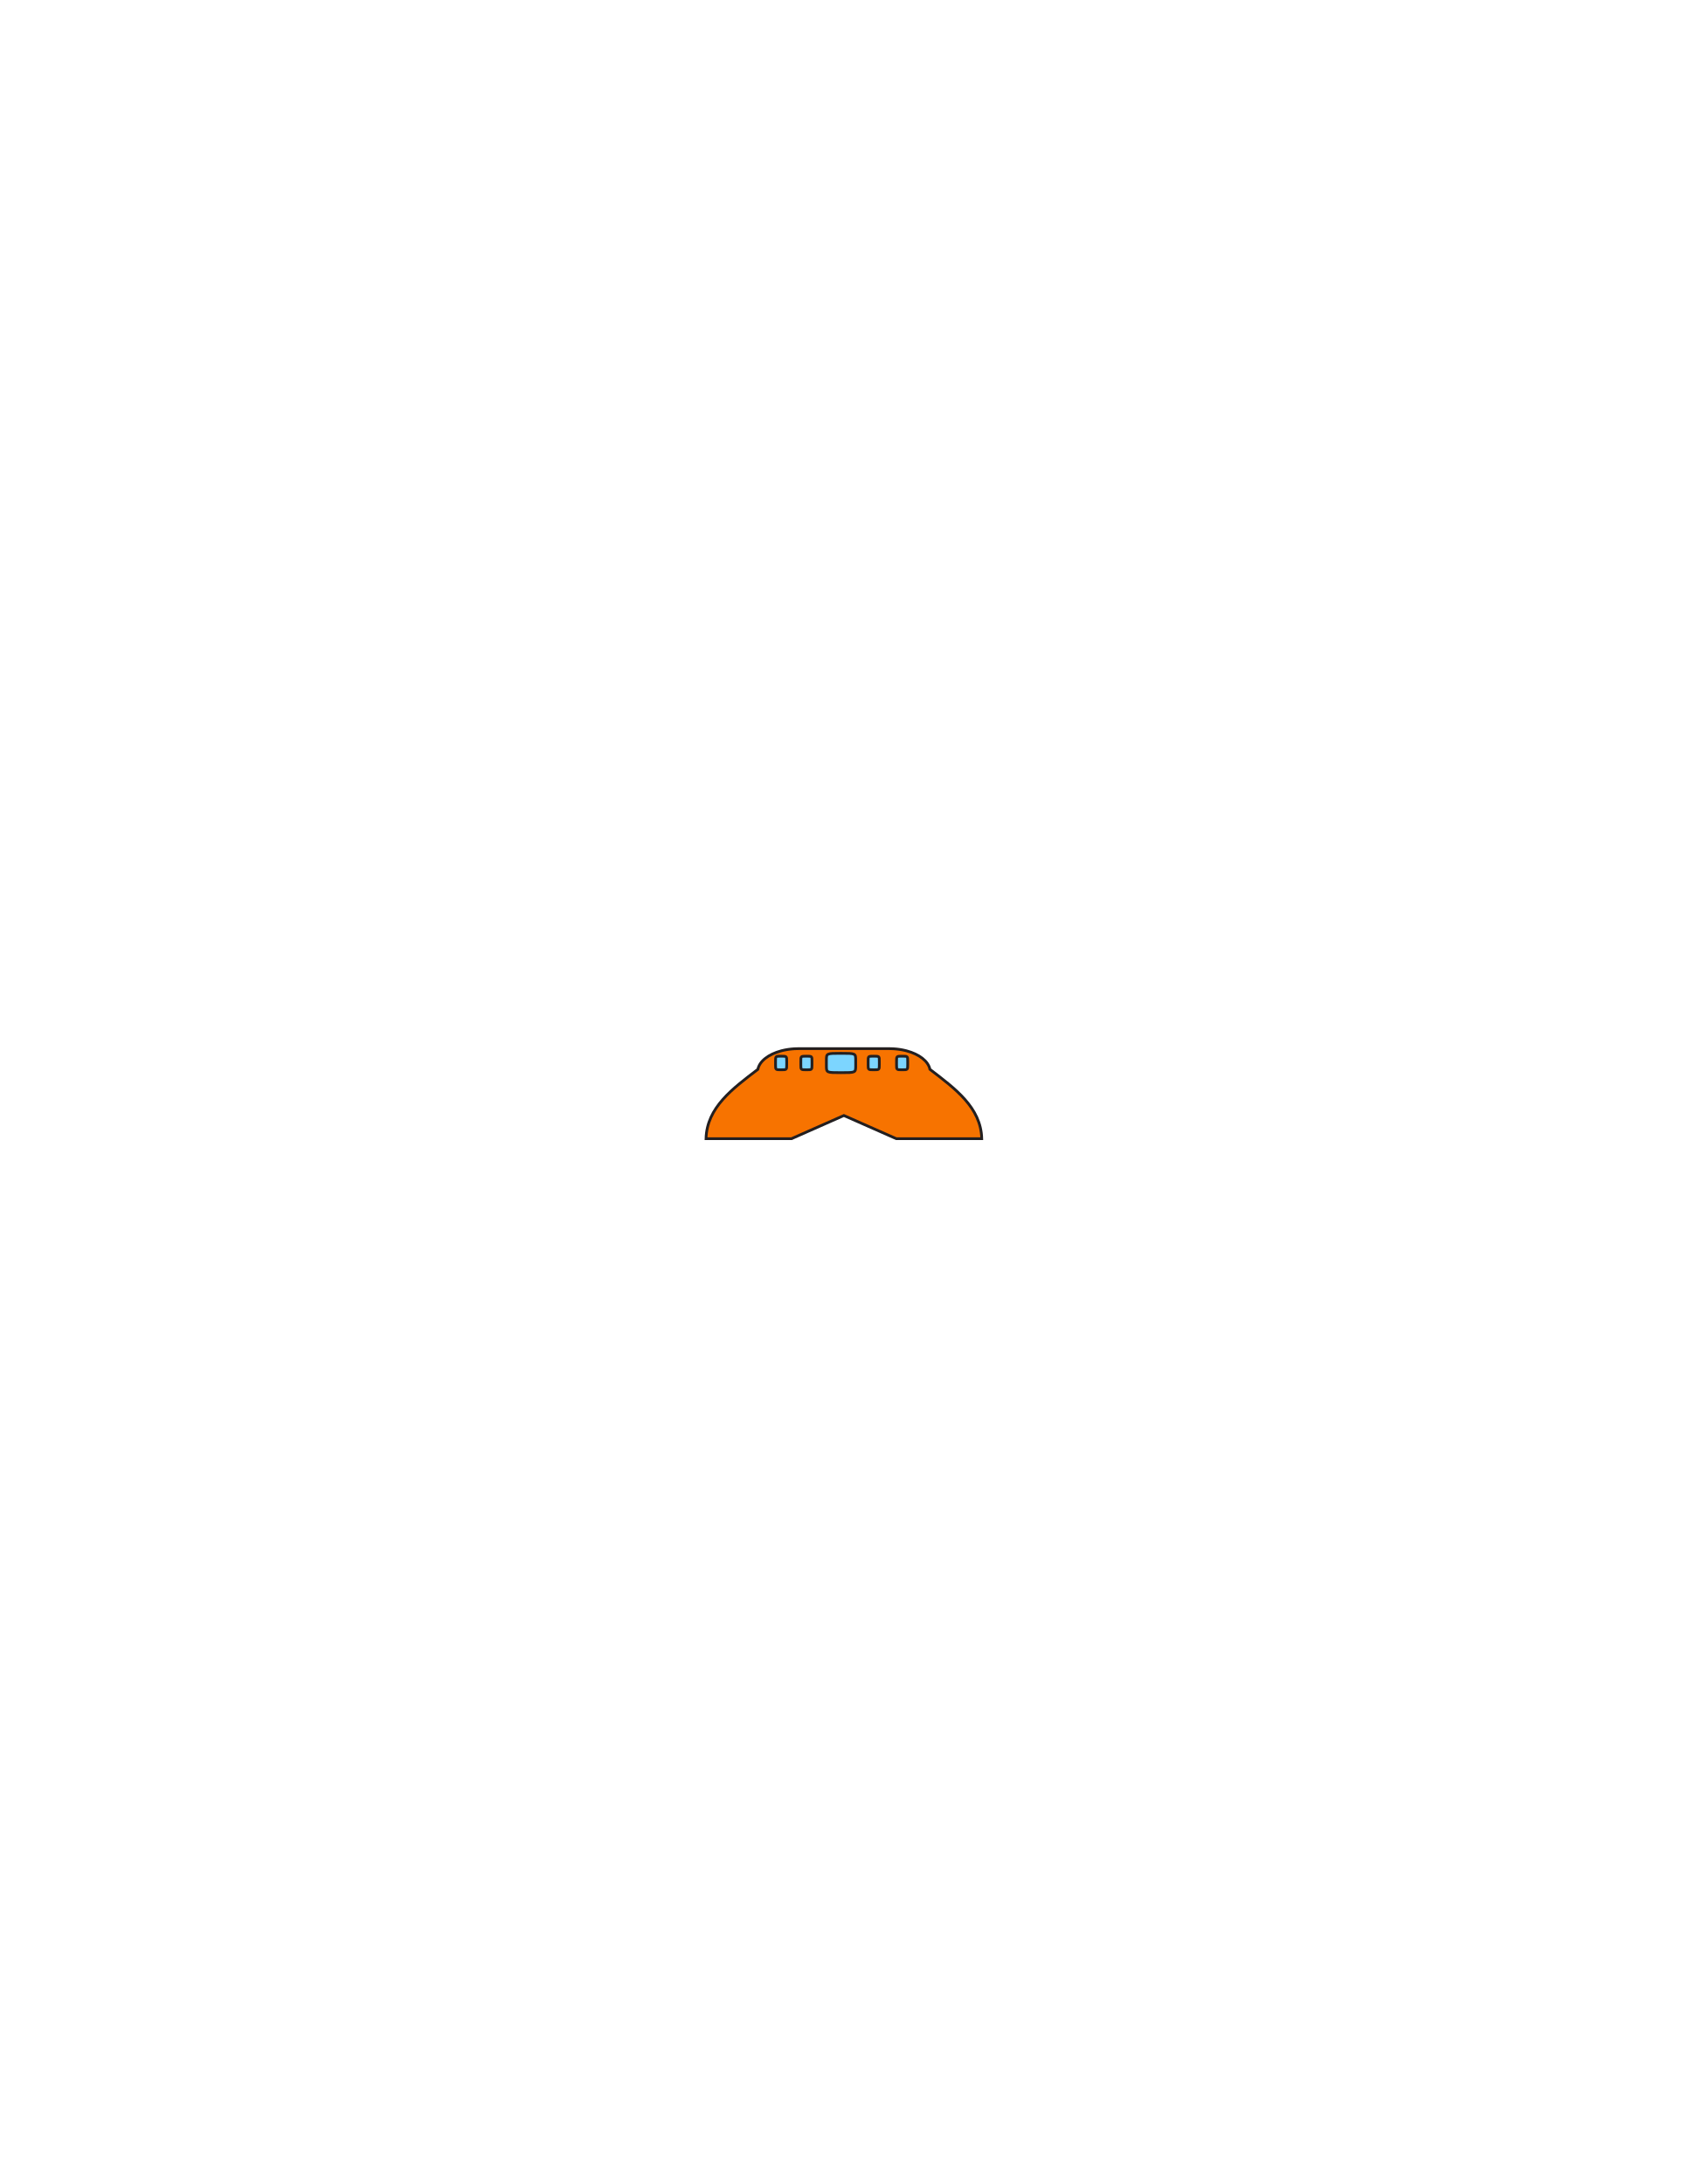
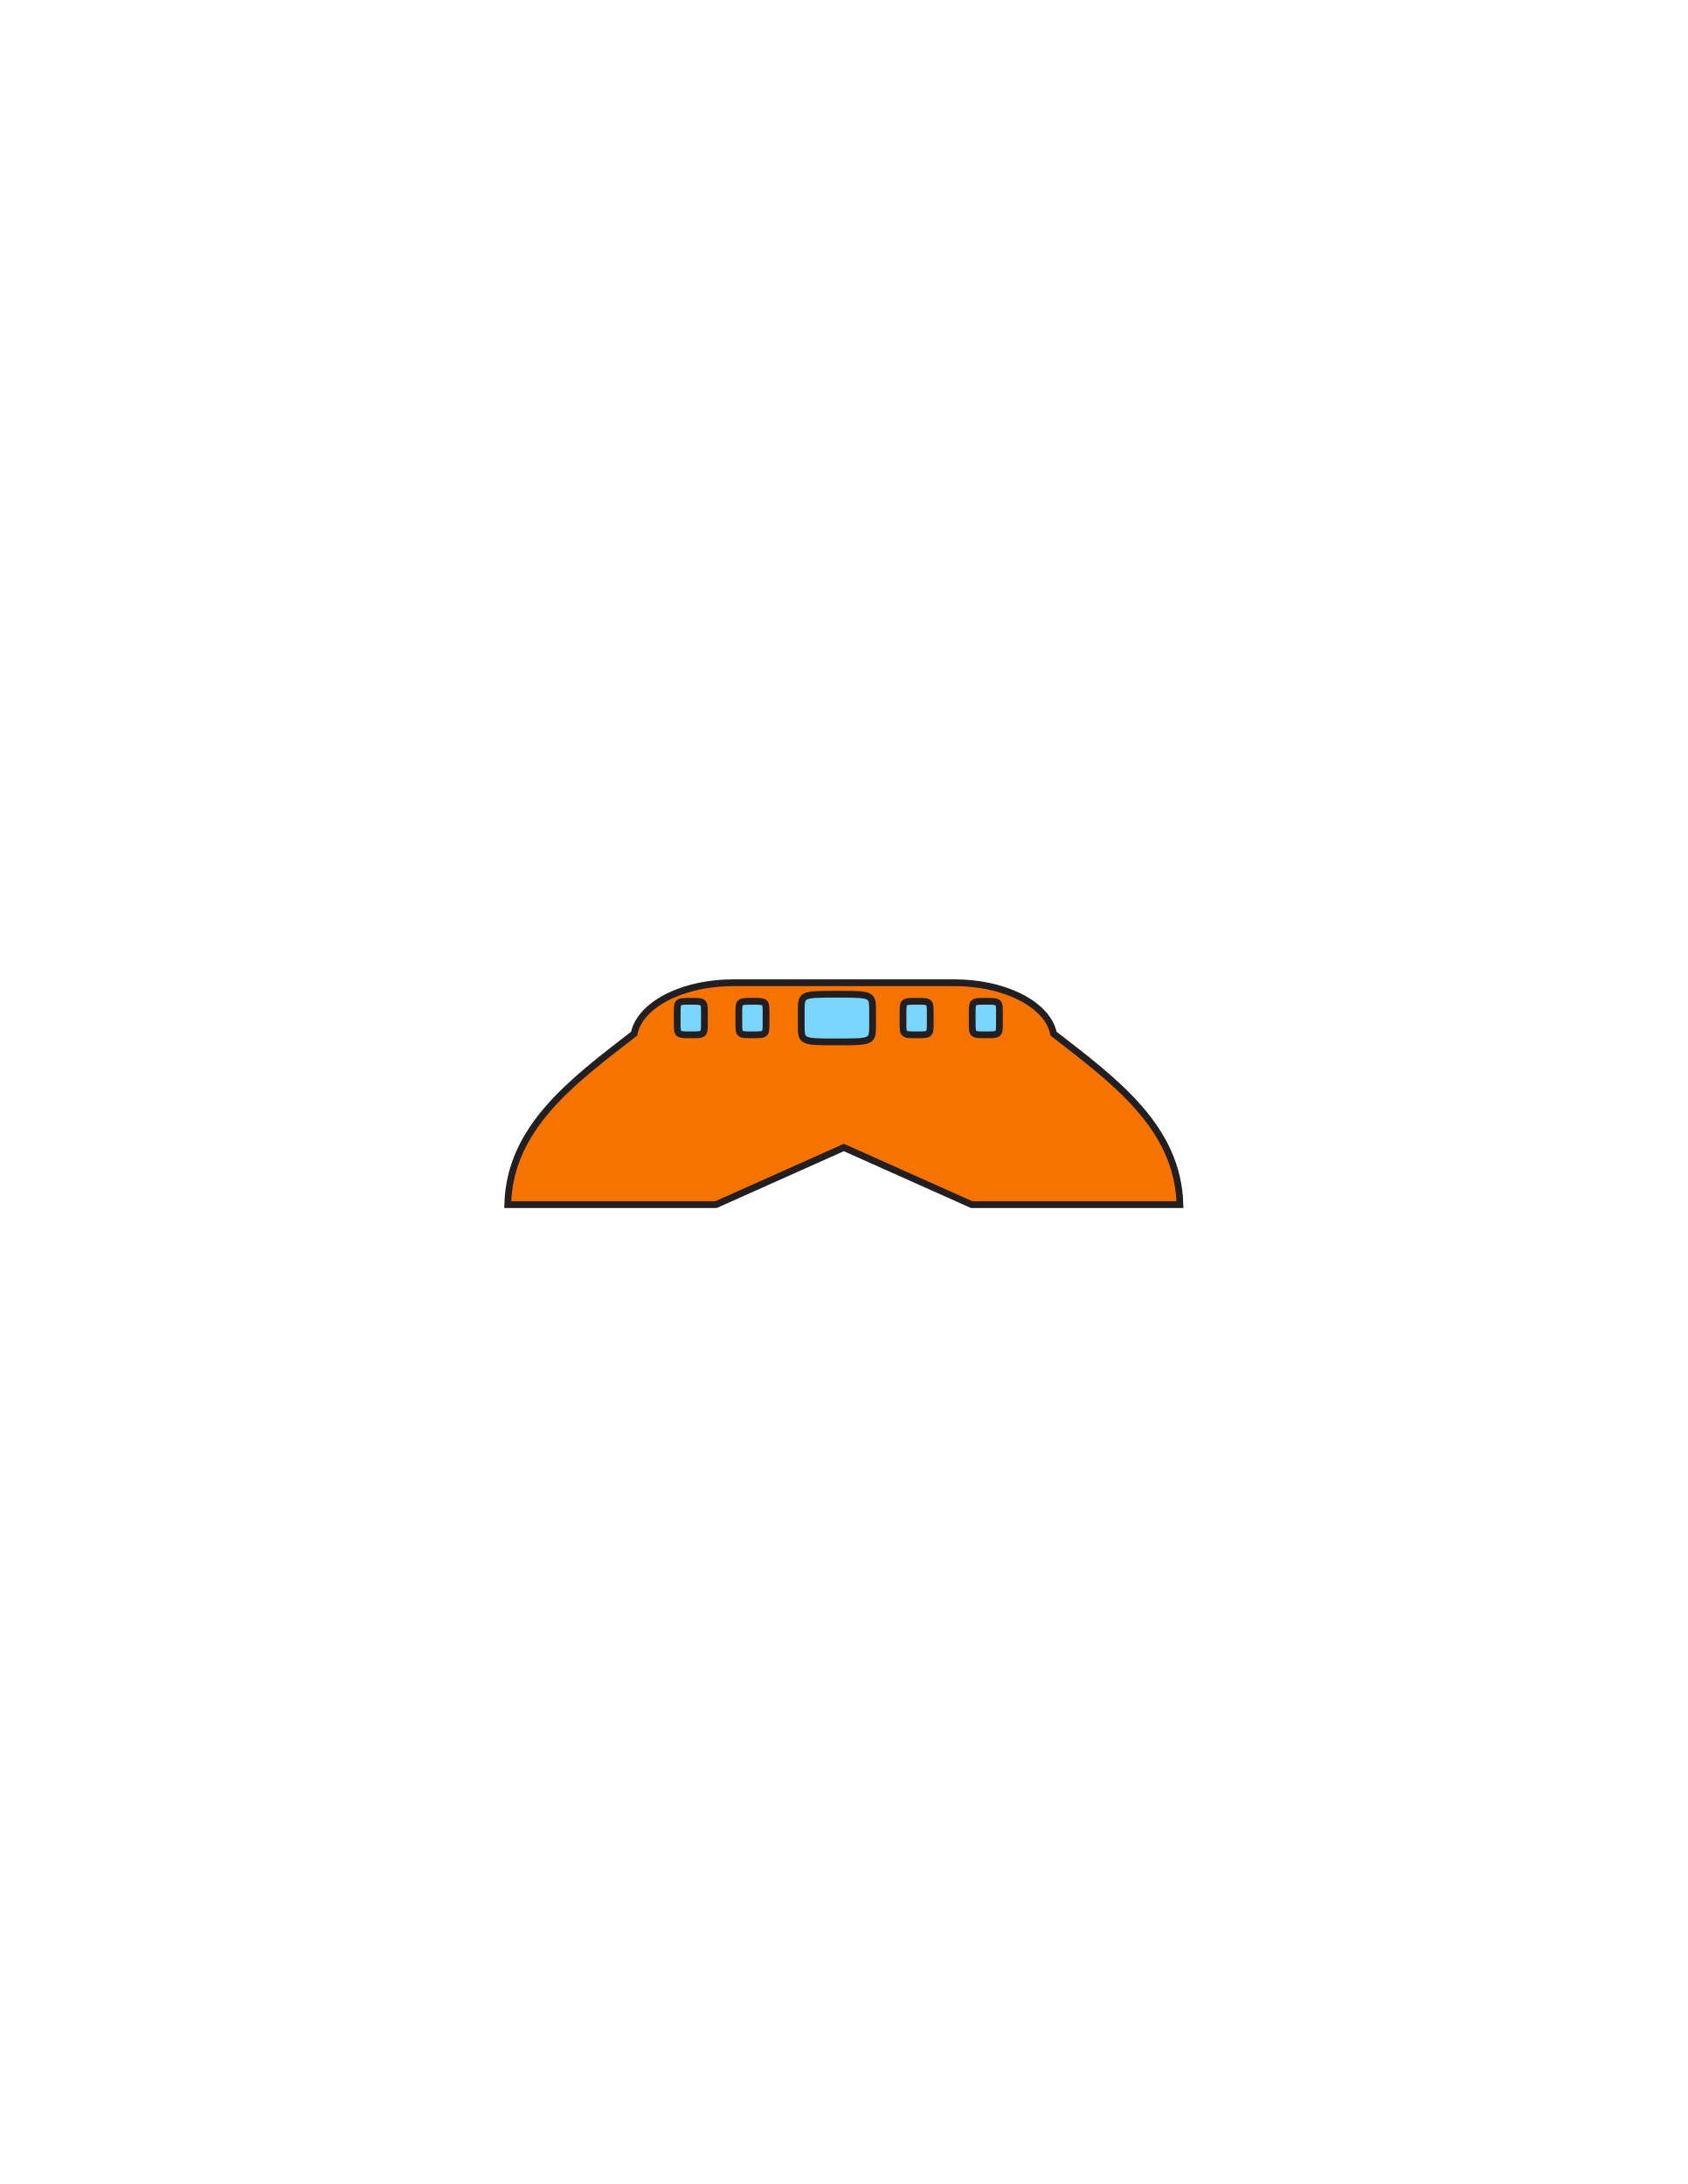
<svg xmlns="http://www.w3.org/2000/svg" version="1.1" id="Layer_1" x="0px" y="0px" width="612px" height="792px" viewBox="0 0 612 792" enable-background="new 0 0 612 792" xml:space="preserve">
-   <rect x="253.5" y="379.606" fill-opacity="0" fill="#231F20" width="105" height="34" />
-   <path id="PRIMARY_6_" fill="#F77300" stroke="#231F20" stroke-miterlimit="10" d="M337.182,387.779  c-0.597-2.979-3.889-5.479-8.443-6.697c-0.06-0.017-0.12-0.034-0.182-0.051c-0.285-0.073-0.576-0.139-0.87-0.202  c-0.131-0.028-0.263-0.057-0.396-0.083c-0.265-0.052-0.53-0.1-0.801-0.143c-0.179-0.029-0.359-0.055-0.539-0.079  c-0.245-0.034-0.49-0.066-0.741-0.094c-0.231-0.024-0.465-0.043-0.698-0.061c-0.215-0.018-0.427-0.037-0.643-0.049  c-0.402-0.021-0.81-0.032-1.222-0.034c-0.051-0.001-0.101-0.005-0.152-0.005h-0.024h-0.014h-0.026h-32.884h-0.027h-0.014h-0.024  c-0.052,0-0.102,0.004-0.152,0.005c-0.412,0.002-0.819,0.013-1.222,0.034c-0.216,0.012-0.428,0.031-0.643,0.049  c-0.233,0.018-0.468,0.036-0.698,0.061c-0.251,0.027-0.496,0.06-0.741,0.094c-0.18,0.024-0.36,0.05-0.538,0.079  c-0.271,0.043-0.537,0.091-0.802,0.143c-0.134,0.026-0.265,0.055-0.396,0.083c-0.294,0.063-0.585,0.129-0.87,0.202  c-0.062,0.017-0.122,0.034-0.182,0.051c-4.555,1.219-7.845,3.719-8.442,6.697c-9.186,7.031-18.493,13.808-18.793,25.151  c0.353,0,0.74,0,1.158,0c7.124,0,23.514,0,29.827,0l19.002-8.402l19.002,8.402c6.313,0,22.703,0,29.825,0c0.422,0,0.809,0,1.159,0  C355.674,401.587,346.365,394.812,337.182,387.779z" />
-   <path id="SECONDARY_20_" fill="#7CD5FF" stroke="#231F20" stroke-miterlimit="10" d="M283.229,383.012c-2.023,0-2.023,0-2.023,1.79  v1.354c0,1.79,0,1.79,2.023,1.79c2.024,0,2.024,0,2.024-1.79v-1.354C285.253,383.012,285.253,383.012,283.229,383.012z" />
-   <path id="SECONDARY_19_" fill="#7CD5FF" stroke="#231F20" stroke-miterlimit="10" d="M304.955,381.973c-5.307,0-5.307,0-5.307,2.544  v1.925c0,2.544,0,2.544,5.307,2.544c5.308,0,5.308,0,5.308-2.544v-1.925C310.263,381.973,310.263,381.973,304.955,381.973z" />
-   <path id="SECONDARY_18_" fill="#7CD5FF" stroke="#231F20" stroke-miterlimit="10" d="M292.396,383.012c-2.023,0-2.023,0-2.023,1.79  v1.354c0,1.79,0,1.79,2.023,1.79c2.024,0,2.024,0,2.024-1.79v-1.354C294.42,383.012,294.42,383.012,292.396,383.012z" />
-   <path id="SECONDARY_16_" fill="#7CD5FF" stroke="#231F20" stroke-miterlimit="10" d="M316.812,383.012c-2.023,0-2.023,0-2.023,1.79  v1.354c0,1.79,0,1.79,2.023,1.79c2.024,0,2.024,0,2.024-1.79v-1.354C318.836,383.012,318.836,383.012,316.812,383.012z" />
-   <path id="SECONDARY_15_" fill="#7CD5FF" stroke="#231F20" stroke-miterlimit="10" d="M327.104,383.012c-2.023,0-2.023,0-2.023,1.79  v1.354c0,1.79,0,1.79,2.023,1.79c2.024,0,2.024,0,2.024-1.79v-1.354C329.128,383.012,329.128,383.012,327.104,383.012z" />
+   <rect x="178" y="354.712" fill-opacity="0" fill="#231F20" width="256" height="83.789" />
+   <path id="PRIMARY_6_" fill="#F77300" stroke="#231F20" stroke-width="2.451" stroke-miterlimit="10" d="M382.023,374.853  c-1.454-7.34-9.48-13.504-20.585-16.505c-0.146-0.041-0.293-0.084-0.443-0.125c-0.695-0.181-1.404-0.342-2.121-0.499  c-0.319-0.07-0.641-0.14-0.967-0.205c-0.646-0.127-1.293-0.245-1.952-0.351c-0.436-0.072-0.877-0.135-1.314-0.195  c-0.598-0.084-1.195-0.164-1.808-0.231c-0.563-0.06-1.133-0.106-1.702-0.149c-0.523-0.043-1.04-0.092-1.566-0.121  c-0.981-0.053-1.974-0.079-2.979-0.084c-0.124-0.002-0.245-0.012-0.372-0.012h-0.06h-0.033h-0.064h-80.173h-0.067h-0.033h-0.06  c-0.126,0-0.248,0.01-0.371,0.012c-1.005,0.005-1.998,0.031-2.979,0.084c-0.526,0.029-1.043,0.077-1.567,0.121  c-0.569,0.043-1.141,0.089-1.703,0.149c-0.612,0.067-1.209,0.147-1.807,0.231c-0.438,0.061-0.879,0.123-1.312,0.195  c-0.662,0.106-1.31,0.224-1.955,0.351c-0.326,0.065-0.645,0.135-0.966,0.205c-0.717,0.157-1.426,0.318-2.122,0.499  c-0.15,0.041-0.298,0.084-0.443,0.125c-11.105,3.003-19.127,9.165-20.583,16.505c-22.395,17.328-45.088,34.027-45.819,61.983  c0.859,0,1.804,0,2.823,0c17.368,0,57.33,0,72.72,0l46.329-20.707l46.329,20.707c15.391,0,55.353,0,72.717,0  c1.028,0,1.971,0,2.826,0C427.109,408.88,404.414,392.183,382.023,374.853z" />
+   <path id="SECONDARY_20_" fill="#7CD5FF" stroke="#231F20" stroke-width="2.451" stroke-miterlimit="10" d="M250.481,363.104  c-4.933,0-4.933,0-4.933,4.412v3.338c0,4.411,0,4.411,4.933,4.411c4.936,0,4.936,0,4.936-4.411v-3.338  C255.417,363.104,255.417,363.104,250.481,363.104z" />
+   <path id="SECONDARY_19_" fill="#7CD5FF" stroke="#231F20" stroke-width="2.451" stroke-miterlimit="10" d="M303.452,360.543  c-12.938,0-12.938,0-12.938,6.27v4.743c0,6.27,0,6.27,12.938,6.27c12.94,0,12.94,0,12.94-6.27v-4.743  C316.393,360.543,316.393,360.543,303.452,360.543z" />
+   <path id="SECONDARY_18_" fill="#7CD5FF" stroke="#231F20" stroke-width="2.451" stroke-miterlimit="10" d="M272.831,363.104  c-4.934,0-4.934,0-4.934,4.412v3.338c0,4.411,0,4.411,4.934,4.411c4.936,0,4.936,0,4.936-4.411v-3.338  C277.767,363.104,277.767,363.104,272.831,363.104z" />
+   <path id="SECONDARY_16_" fill="#7CD5FF" stroke="#231F20" stroke-width="2.451" stroke-miterlimit="10" d="M332.359,363.104  c-4.934,0-4.934,0-4.934,4.412v3.338c0,4.411,0,4.411,4.934,4.411c4.936,0,4.936,0,4.936-4.411v-3.338  C337.295,363.104,337.295,363.104,332.359,363.104z" />
+   <path id="SECONDARY_15_" fill="#7CD5FF" stroke="#231F20" stroke-width="2.451" stroke-miterlimit="10" d="M357.452,363.104  c-4.933,0-4.933,0-4.933,4.412v3.338c0,4.411,0,4.411,4.933,4.411c4.936,0,4.936,0,4.936-4.411v-3.338  C362.388,363.104,362.388,363.104,357.452,363.104z" />
</svg>
